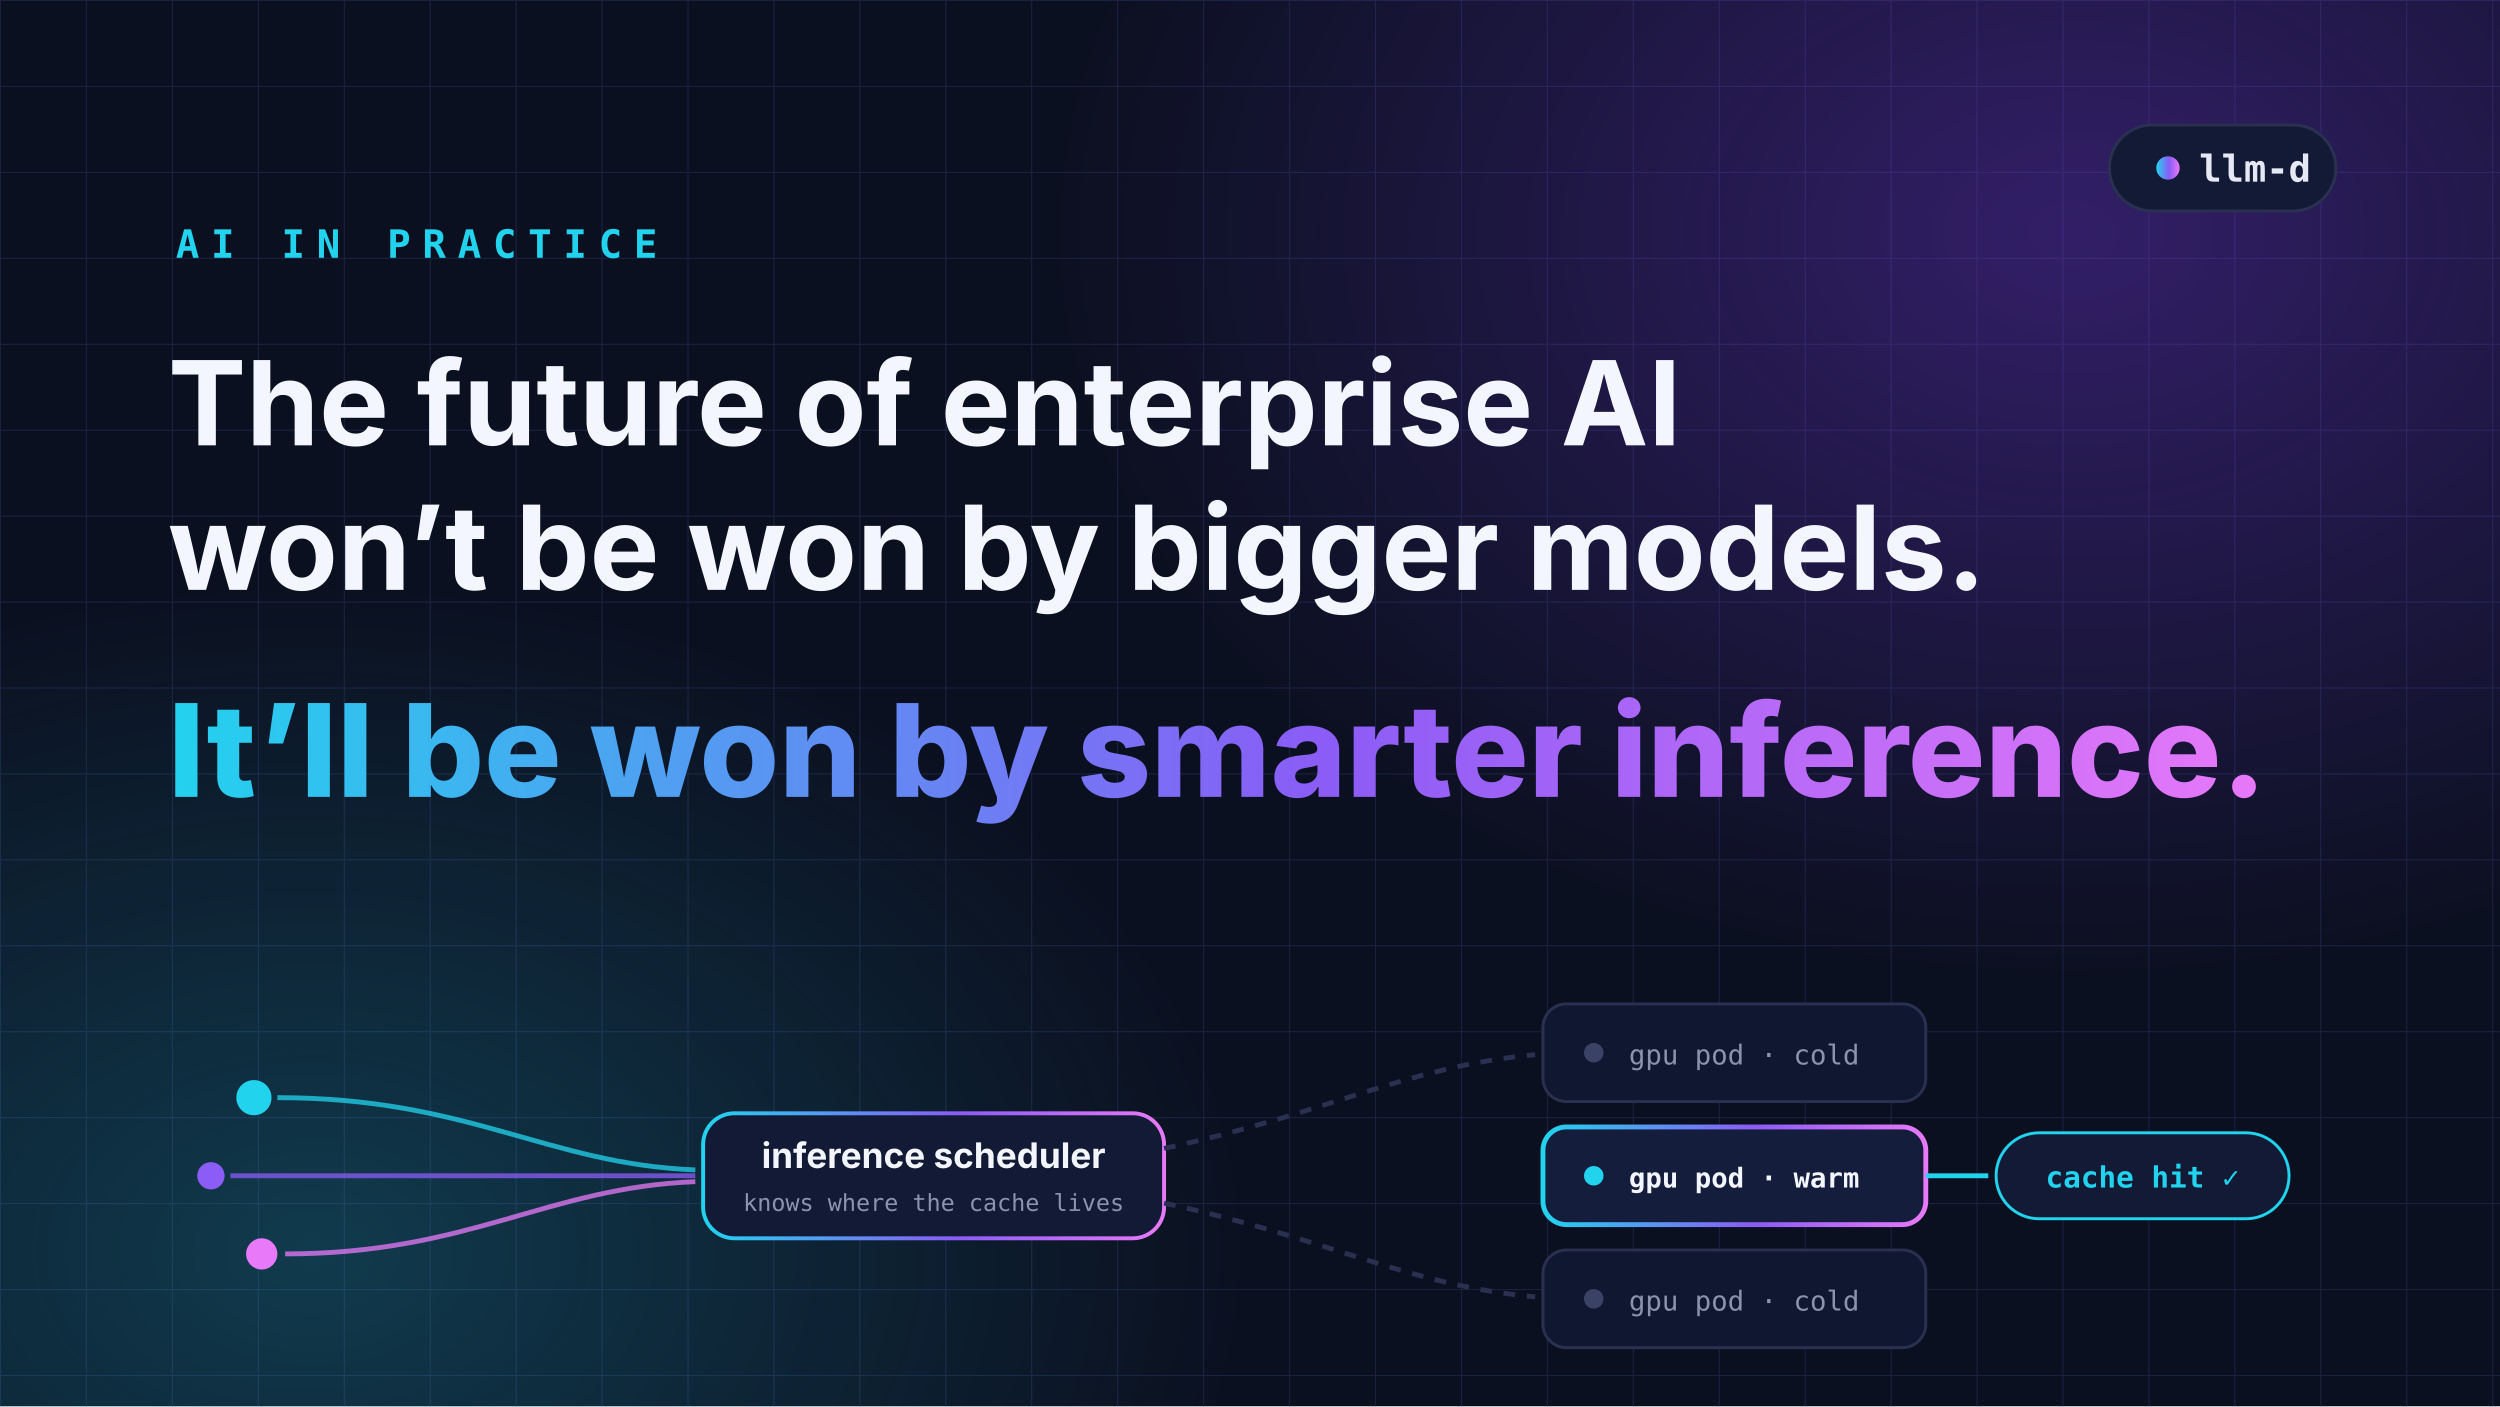
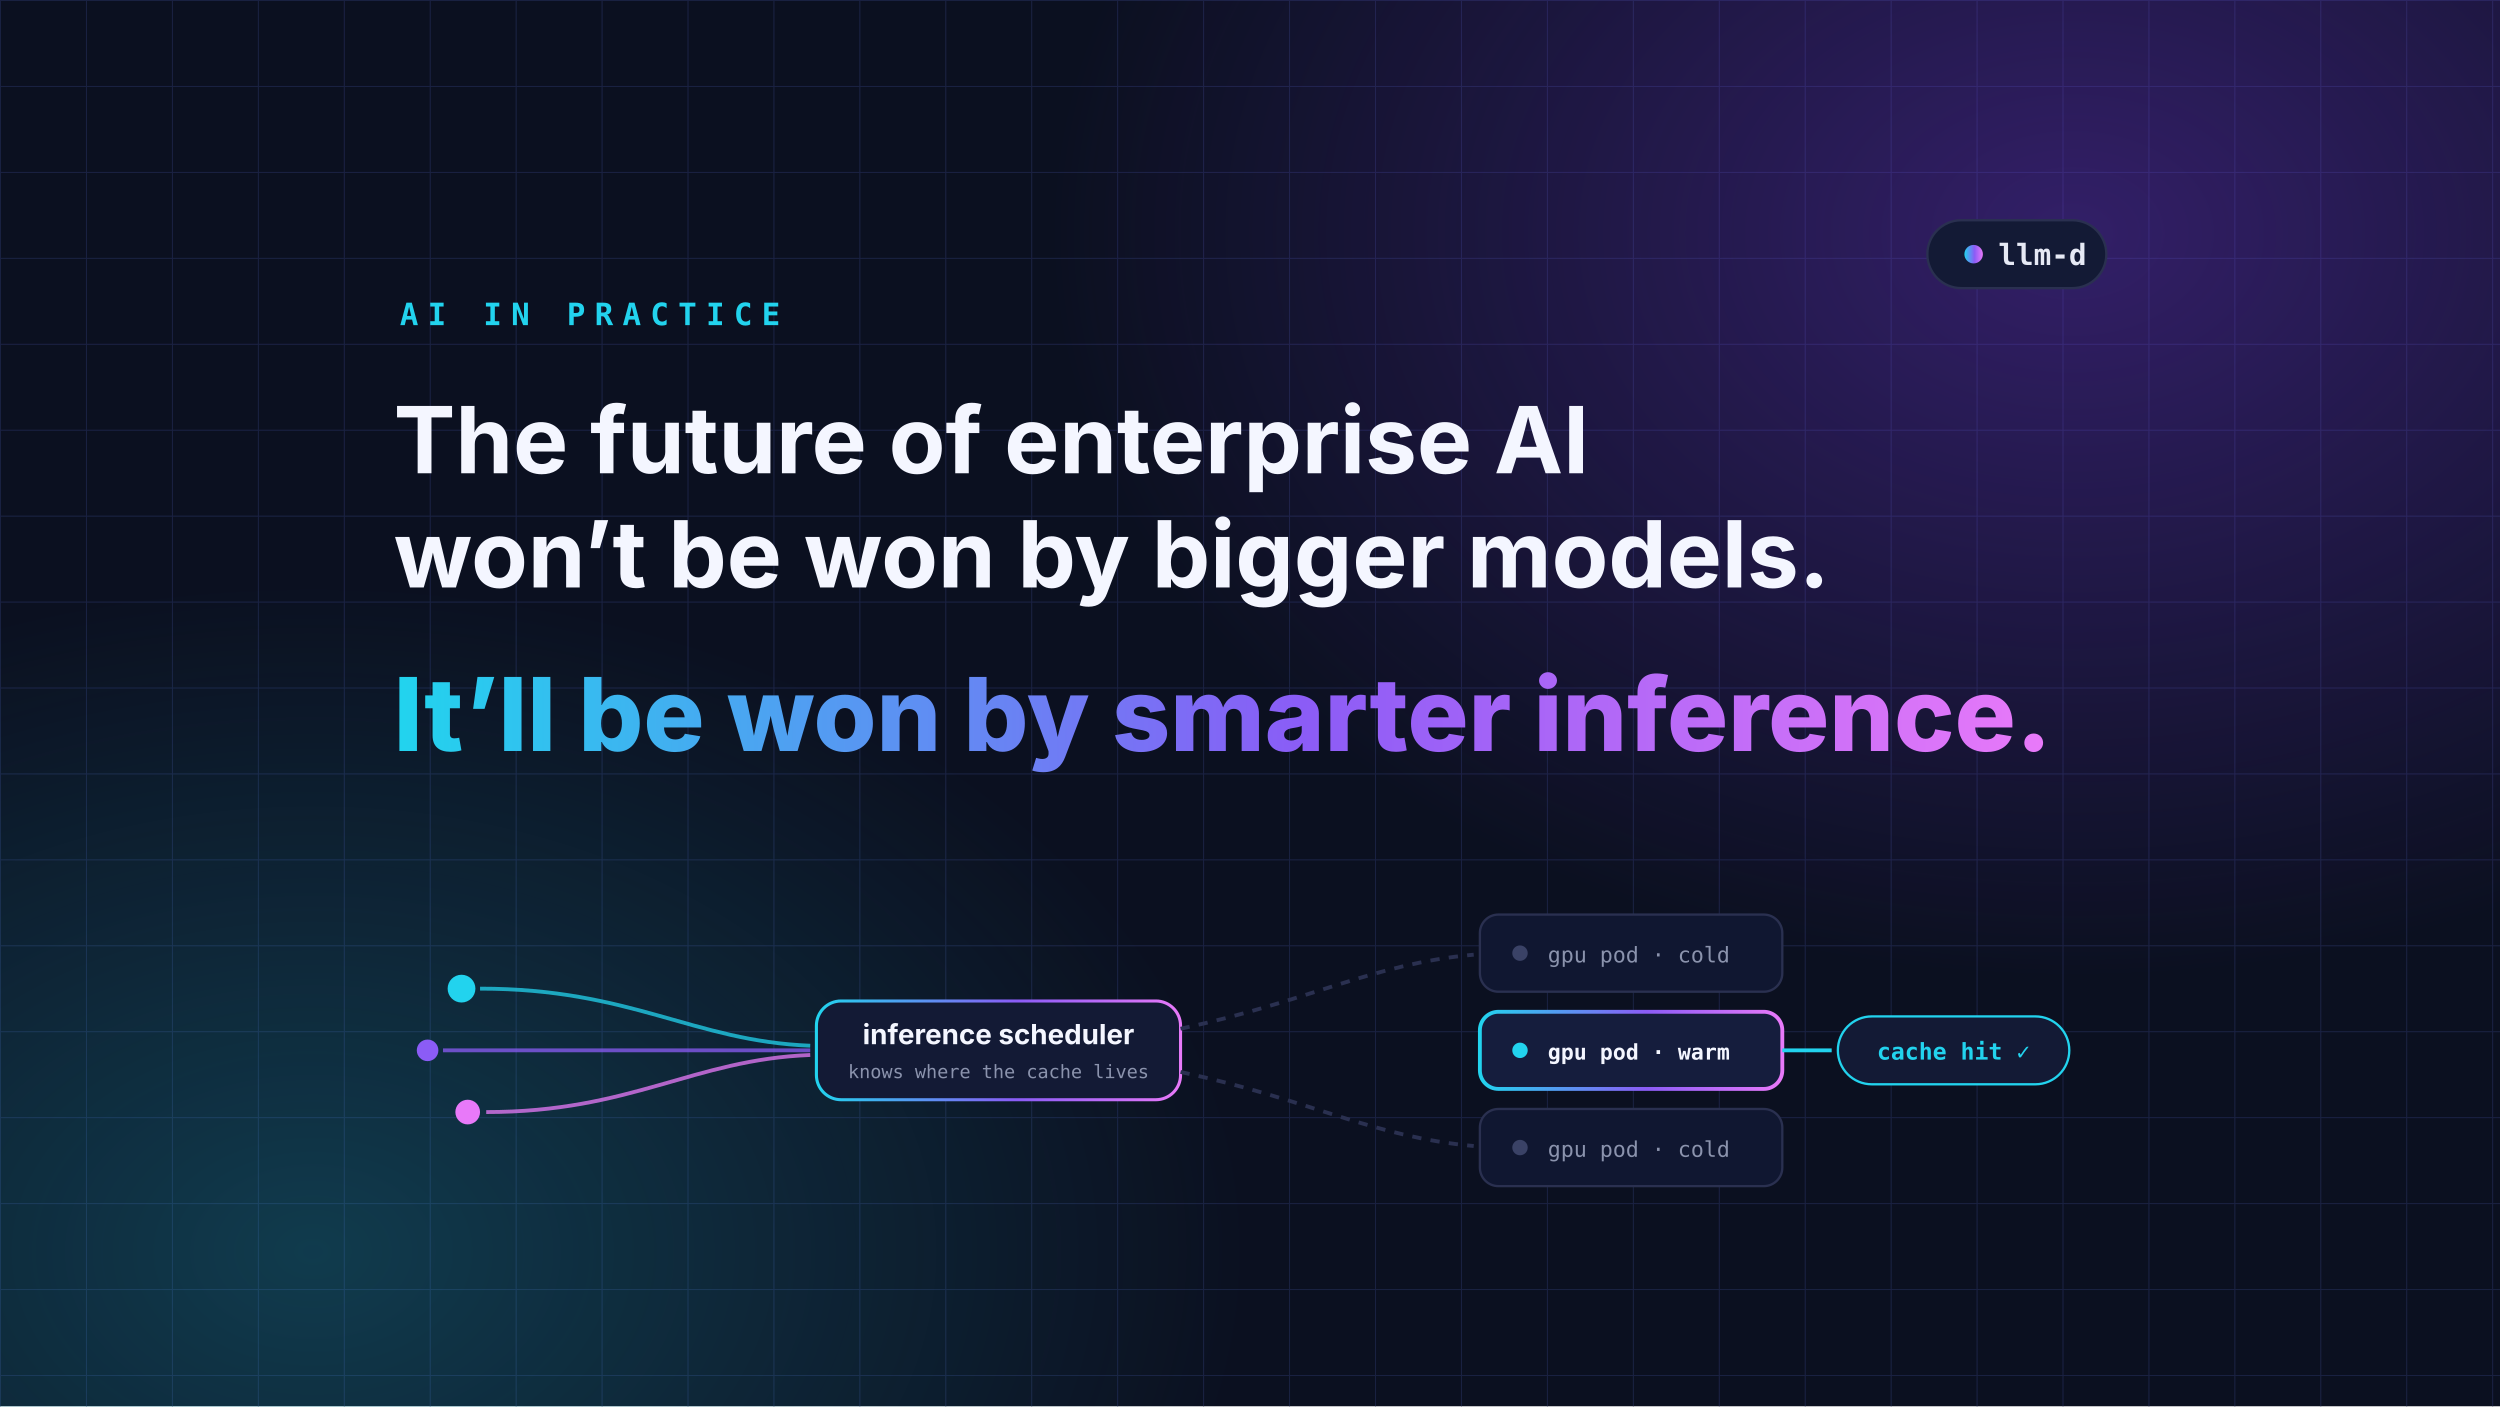
<svg xmlns="http://www.w3.org/2000/svg" viewBox="0 0 1280 720" font-family="'Space Grotesk', 'Inter', ui-sans-serif, system-ui, -apple-system, 'Segoe UI', sans-serif">
  <defs>
    <linearGradient id="brand" x1="0" y1="0" x2="1" y2="0">
      <stop offset="0" stop-color="#22d3ee" />
      <stop offset="0.55" stop-color="#8b5cf6" />
      <stop offset="1" stop-color="#e879f9" />
    </linearGradient>
    <radialGradient id="glowV" cx="0.5" cy="0.5" r="0.5">
      <stop offset="0" stop-color="#7c3aed" stop-opacity="0.35" />
      <stop offset="1" stop-color="#7c3aed" stop-opacity="0" />
    </radialGradient>
    <radialGradient id="glowC" cx="0.5" cy="0.5" r="0.5">
      <stop offset="0" stop-color="#22d3ee" stop-opacity="0.22" />
      <stop offset="1" stop-color="#22d3ee" stop-opacity="0" />
    </radialGradient>
    <pattern id="gridD" width="44" height="44" patternUnits="userSpaceOnUse">
      <path d="M44 0H0V44" fill="none" stroke="#1a2142" stroke-width="1" />
    </pattern>
    <linearGradient id="fadeDot" x1="0" y1="0" x2="0" y2="1">
      <stop offset="0" stop-color="#0b1020" stop-opacity="0" />
      <stop offset="1" stop-color="#0b1020" stop-opacity="0.9" />
    </linearGradient>
  </defs>
  <rect width="1280" height="720" fill="#0b1020" />
  <rect width="1280" height="720" fill="url(#gridD)" />
  <ellipse cx="1060" cy="120" rx="520" ry="380" fill="url(#glowV)" />
  <ellipse cx="160" cy="640" rx="480" ry="340" fill="url(#glowC)" />
-   <rect x="1080" y="64" width="116" height="44" rx="22" fill="#131a35" stroke="#2a3050" stroke-width="1.5" />
-   <circle cx="1110" cy="86" r="6" fill="url(#brand)" />
-   <text x="1126" y="93" font-family="'JetBrains Mono', ui-monospace, monospace" font-size="19" font-weight="700" fill="#e6e9f5">llm-d</text>
-   <text x="90" y="132" font-family="'JetBrains Mono', ui-monospace, monospace" font-size="20" letter-spacing="6" fill="#22d3ee" font-weight="700">AI IN PRACTICE</text>
-   <text x="86" y="228" font-size="60" font-weight="700" fill="#f4f6ff">The future of enterprise AI</text>
-   <text x="86" y="302" font-size="60" font-weight="700" fill="#f4f6ff">won’t be won by bigger models.</text>
-   <text x="86" y="408" font-size="66" font-weight="800" fill="url(#brand)">It’ll be won by smarter inference.</text>
-   <g>
-     <circle cx="130" cy="562" r="9" fill="#22d3ee" />
-     <circle cx="108" cy="602" r="7" fill="#8b5cf6" />
-     <circle cx="134" cy="642" r="8" fill="#e879f9" />
-     <path d="M142 562 C 240 562 280 596 356 599" fill="none" stroke="#22d3ee" stroke-width="2.5" opacity="0.75" />
-     <path d="M118 602 C 210 602 270 602 356 602" fill="none" stroke="#8b5cf6" stroke-width="2.5" opacity="0.75" />
-     <path d="M146 642 C 240 642 280 608 356 605" fill="none" stroke="#e879f9" stroke-width="2.5" opacity="0.75" />
-     <rect x="360" y="570" width="236" height="64" rx="16" fill="#131a35" stroke="url(#brand)" stroke-width="2" />
-     <text x="478" y="598" text-anchor="middle" font-size="18" font-weight="700" fill="#f4f6ff">inference scheduler</text>
-     <text x="478" y="620" text-anchor="middle" font-family="'JetBrains Mono', ui-monospace, monospace" font-size="12" fill="#8b93ad">knows where the cache lives</text>
-     <path d="M596 588 C 680 570 720 546 786 540" fill="none" stroke="#2a3050" stroke-width="2.5" stroke-dasharray="6 6" />
-     <path d="M596 602 C 690 602 720 602 786 602" fill="none" stroke="url(#brand)" stroke-width="4" />
-     <path d="M596 616 C 680 634 720 658 786 664" fill="none" stroke="#2a3050" stroke-width="2.5" stroke-dasharray="6 6" />
-     <g font-family="'JetBrains Mono', ui-monospace, monospace" font-size="14">
-       <rect x="790" y="514" width="196" height="50" rx="12" fill="#101731" stroke="#2a3050" stroke-width="1.5" />
-       <circle cx="816" cy="539" r="5" fill="#3a4266" />
-       <text x="834" y="545" fill="#8b93ad">gpu pod · cold</text>
-       <rect x="790" y="577" width="196" height="50" rx="12" fill="#151d3d" stroke="url(#brand)" stroke-width="2.5" />
-       <circle cx="816" cy="602" r="5" fill="#22d3ee" />
-       <text x="834" y="608" fill="#f4f6ff" font-weight="700">gpu pod · warm</text>
-       <rect x="790" y="640" width="196" height="50" rx="12" fill="#101731" stroke="#2a3050" stroke-width="1.5" />
-       <circle cx="816" cy="665" r="5" fill="#3a4266" />
-       <text x="834" y="671" fill="#8b93ad">gpu pod · cold</text>
+   <g transform="translate(133.6, 62.2) scale(0.79)">
+     <rect x="1080" y="64" width="116" height="44" rx="22" fill="#131a35" stroke="#2a3050" stroke-width="1.5" />
+     <circle cx="1110" cy="86" r="6" fill="url(#brand)" />
+     <text x="1126" y="93" font-family="'JetBrains Mono', ui-monospace, monospace" font-size="19" font-weight="700" fill="#e6e9f5">llm-d</text>
+     <text x="90" y="132" font-family="'JetBrains Mono', ui-monospace, monospace" font-size="20" letter-spacing="6" fill="#22d3ee" font-weight="700">AI IN PRACTICE</text>
+     <text x="86" y="228" font-size="60" font-weight="700" fill="#f4f6ff">The future of enterprise AI</text>
+     <text x="86" y="302" font-size="60" font-weight="700" fill="#f4f6ff">won’t be won by bigger models.</text>
+     <text x="86" y="408" font-size="66" font-weight="800" fill="url(#brand)">It’ll be won by smarter inference.</text>
+     <g>
+       <circle cx="130" cy="562" r="9" fill="#22d3ee" />
+       <circle cx="108" cy="602" r="7" fill="#8b5cf6" />
+       <circle cx="134" cy="642" r="8" fill="#e879f9" />
+       <path d="M142 562 C 240 562 280 596 356 599" fill="none" stroke="#22d3ee" stroke-width="2.5" opacity="0.75" />
+       <path d="M118 602 C 210 602 270 602 356 602" fill="none" stroke="#8b5cf6" stroke-width="2.5" opacity="0.75" />
+       <path d="M146 642 C 240 642 280 608 356 605" fill="none" stroke="#e879f9" stroke-width="2.5" opacity="0.75" />
+       <rect x="360" y="570" width="236" height="64" rx="16" fill="#131a35" stroke="url(#brand)" stroke-width="2" />
+       <text x="478" y="598" text-anchor="middle" font-size="18" font-weight="700" fill="#f4f6ff">inference scheduler</text>
+       <text x="478" y="620" text-anchor="middle" font-family="'JetBrains Mono', ui-monospace, monospace" font-size="12" fill="#8b93ad">knows where the cache lives</text>
+       <path d="M596 588 C 680 570 720 546 786 540" fill="none" stroke="#2a3050" stroke-width="2.5" stroke-dasharray="6 6" />
+       <path d="M596 602 C 690 602 720 602 786 602" fill="none" stroke="url(#brand)" stroke-width="4" />
+       <path d="M596 616 C 680 634 720 658 786 664" fill="none" stroke="#2a3050" stroke-width="2.5" stroke-dasharray="6 6" />
+       <g font-family="'JetBrains Mono', ui-monospace, monospace" font-size="14">
+         <rect x="790" y="514" width="196" height="50" rx="12" fill="#101731" stroke="#2a3050" stroke-width="1.5" />
+         <circle cx="816" cy="539" r="5" fill="#3a4266" />
+         <text x="834" y="545" fill="#8b93ad">gpu pod · cold</text>
+         <rect x="790" y="577" width="196" height="50" rx="12" fill="#151d3d" stroke="url(#brand)" stroke-width="2.5" />
+         <circle cx="816" cy="602" r="5" fill="#22d3ee" />
+         <text x="834" y="608" fill="#f4f6ff" font-weight="700">gpu pod · warm</text>
+         <rect x="790" y="640" width="196" height="50" rx="12" fill="#101731" stroke="#2a3050" stroke-width="1.5" />
+         <circle cx="816" cy="665" r="5" fill="#3a4266" />
+         <text x="834" y="671" fill="#8b93ad">gpu pod · cold</text>
+       </g>
+       <rect x="1022" y="580" width="150" height="44" rx="22" fill="#131a35" stroke="#22d3ee" stroke-width="1.5" />
+       <text x="1097" y="608" text-anchor="middle" font-family="'JetBrains Mono', ui-monospace, monospace" font-size="15" font-weight="700" fill="#22d3ee">cache hit ✓</text>
+       <path d="M986 602 L1018 602" stroke="#22d3ee" stroke-width="2.5" />
    </g>
-     <rect x="1022" y="580" width="150" height="44" rx="22" fill="#131a35" stroke="#22d3ee" stroke-width="1.5" />
-     <text x="1097" y="608" text-anchor="middle" font-family="'JetBrains Mono', ui-monospace, monospace" font-size="15" font-weight="700" fill="#22d3ee">cache hit ✓</text>
-     <path d="M986 602 L1018 602" stroke="#22d3ee" stroke-width="2.5" />
  </g>
</svg>
